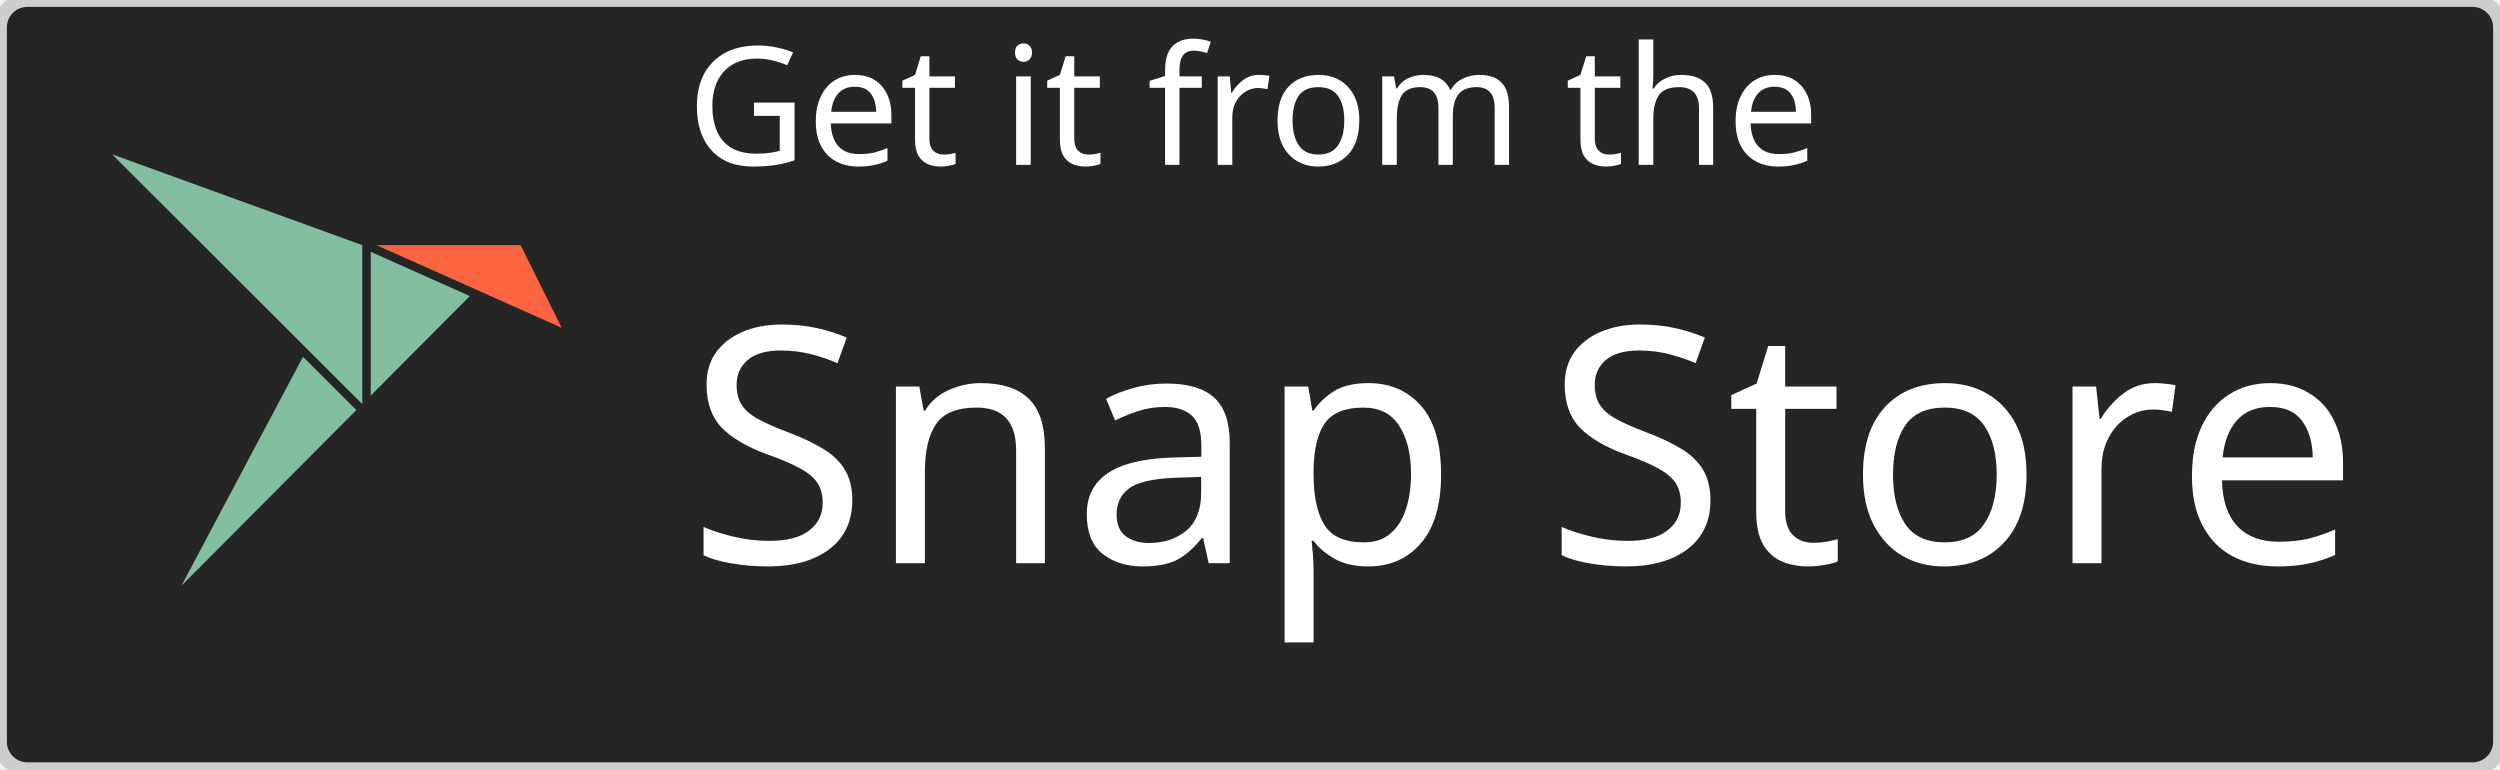
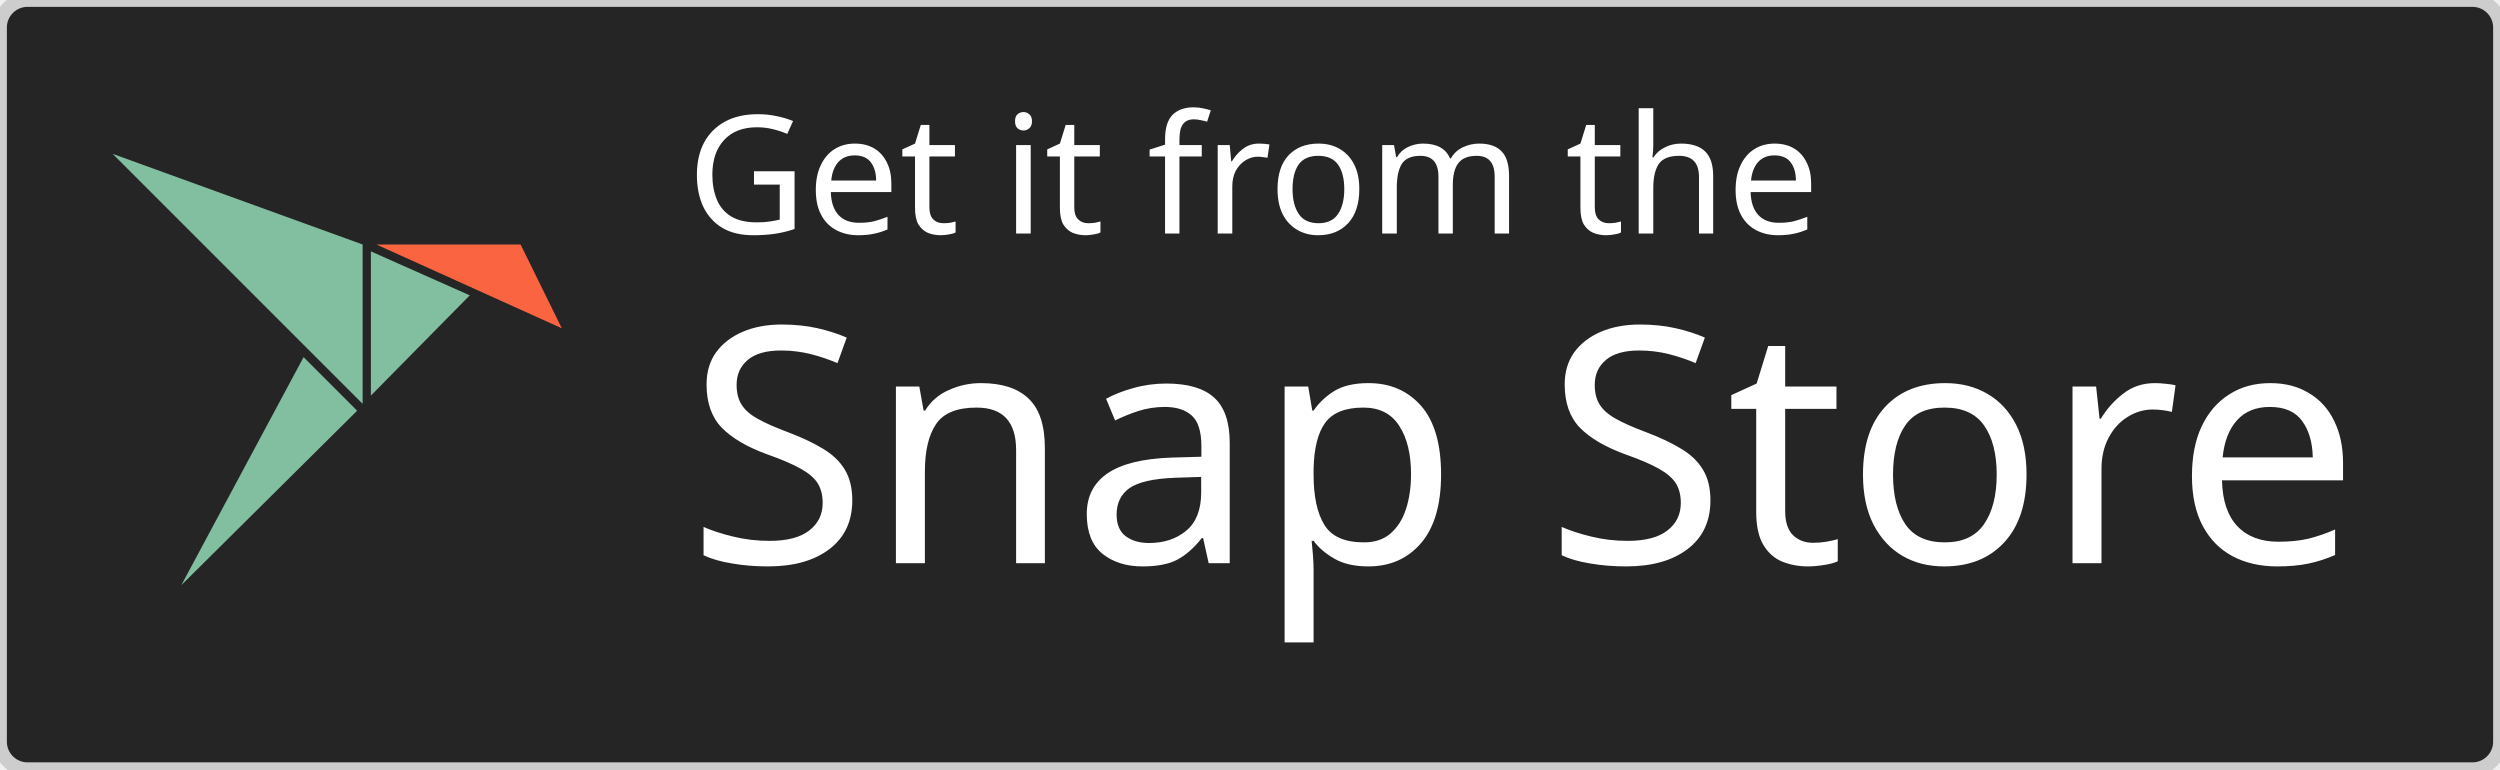
- <svg xmlns="http://www.w3.org/2000/svg" width="182px" height="56px" viewBox="0 0 182 56" version="1.1">
-   <g id="[EN]-snap-store-black" stroke="none" stroke-width="1" fill="none" fill-rule="evenodd">
+ <svg xmlns="http://www.w3.org/2000/svg" version="1.1" id="Layer_1" x="0px" y="0px" viewBox="0 0 182 56" style="enable-background:new 0 0 182 56;" xml:space="preserve">
+   <style type="text/css">
+ 	.st0{fill-rule:evenodd;clip-rule:evenodd;fill:#252525;stroke:#CDCDCD;}
+ 	.st1{fill:#82BEA0;}
+ 	.st2{fill:#FA6441;}
+ 	.st3{fill:#FFFFFF;}
+ 	.st4{font-family:'Ubuntu';}
+ 	.st5{font-size:12px;}
+ 	.st6{font-size:24px;}
+ </style>
+   <g>
    <g id="Black-badge">
-       <rect id="Rectangle-path" stroke="#CDCDCD" stroke-width="1" fill="#252525" fill-rule="evenodd" x="0" y="0" width="182" height="56" rx="2" />
-       <g id="logo" transform="translate(8, 11)" fill-rule="nonzero">
-         <path d="M18.988,17.802 L18.988,7.331 L26.205,10.553 L18.988,17.802 Z M5.208,31.641 L14.059,14.974 L17.942,18.852 L5.208,31.641 Z M0.16,0.233 L18.375,6.846 L18.375,18.417 L0.16,0.233 Z" id="body" fill="#82BEA0" />
-         <polygon id="head" fill="#FA6441" points="29.897 6.845 19.406 6.845 32.894 12.866" />
+       <path id="Rectangle-path" class="st0" d="M2,0h178c1.1,0,2,0.9,2,2v52c0,1.1-0.9,2-2,2H2c-1.1,0-2-0.9-2-2V2C0,0.9,0.9,0,2,0z" />
+       <g id="logo" transform="translate(8, 11)">
+         <path id="body" class="st1" d="M19,17.8V7.3l7.2,3.2L19,17.8z M5.2,31.6L14.1,15l3.9,3.9L5.2,31.6z M0.2,0.2l18.2,6.6v11.6     L0.2,0.2z" />
+         <polygon id="head" class="st2" points="29.9,6.8 19.4,6.8 32.9,12.9    " />
      </g>
-       <text id="Get-it-from-the" font-family="Ubuntu" font-size="12" font-weight="normal" line-spacing="24" fill="#FFFFFF">
-         <tspan x="50" y="12">Get it from the</tspan>
-       </text>
-       <text id="Snap-Store" font-family="Ubuntu" font-size="24" font-weight="normal" line-spacing="24" fill="#FFFFFF">
-         <tspan x="50" y="41">Snap Store</tspan>
-       </text>
+       <text transform="matrix(1 0 0 1 50 17)" class="st3 st4 st5">Get it from the</text>
+       <text transform="matrix(1 0 0 1 50 41)" class="st3 st4 st6">Snap Store</text>
    </g>
  </g>
</svg>
